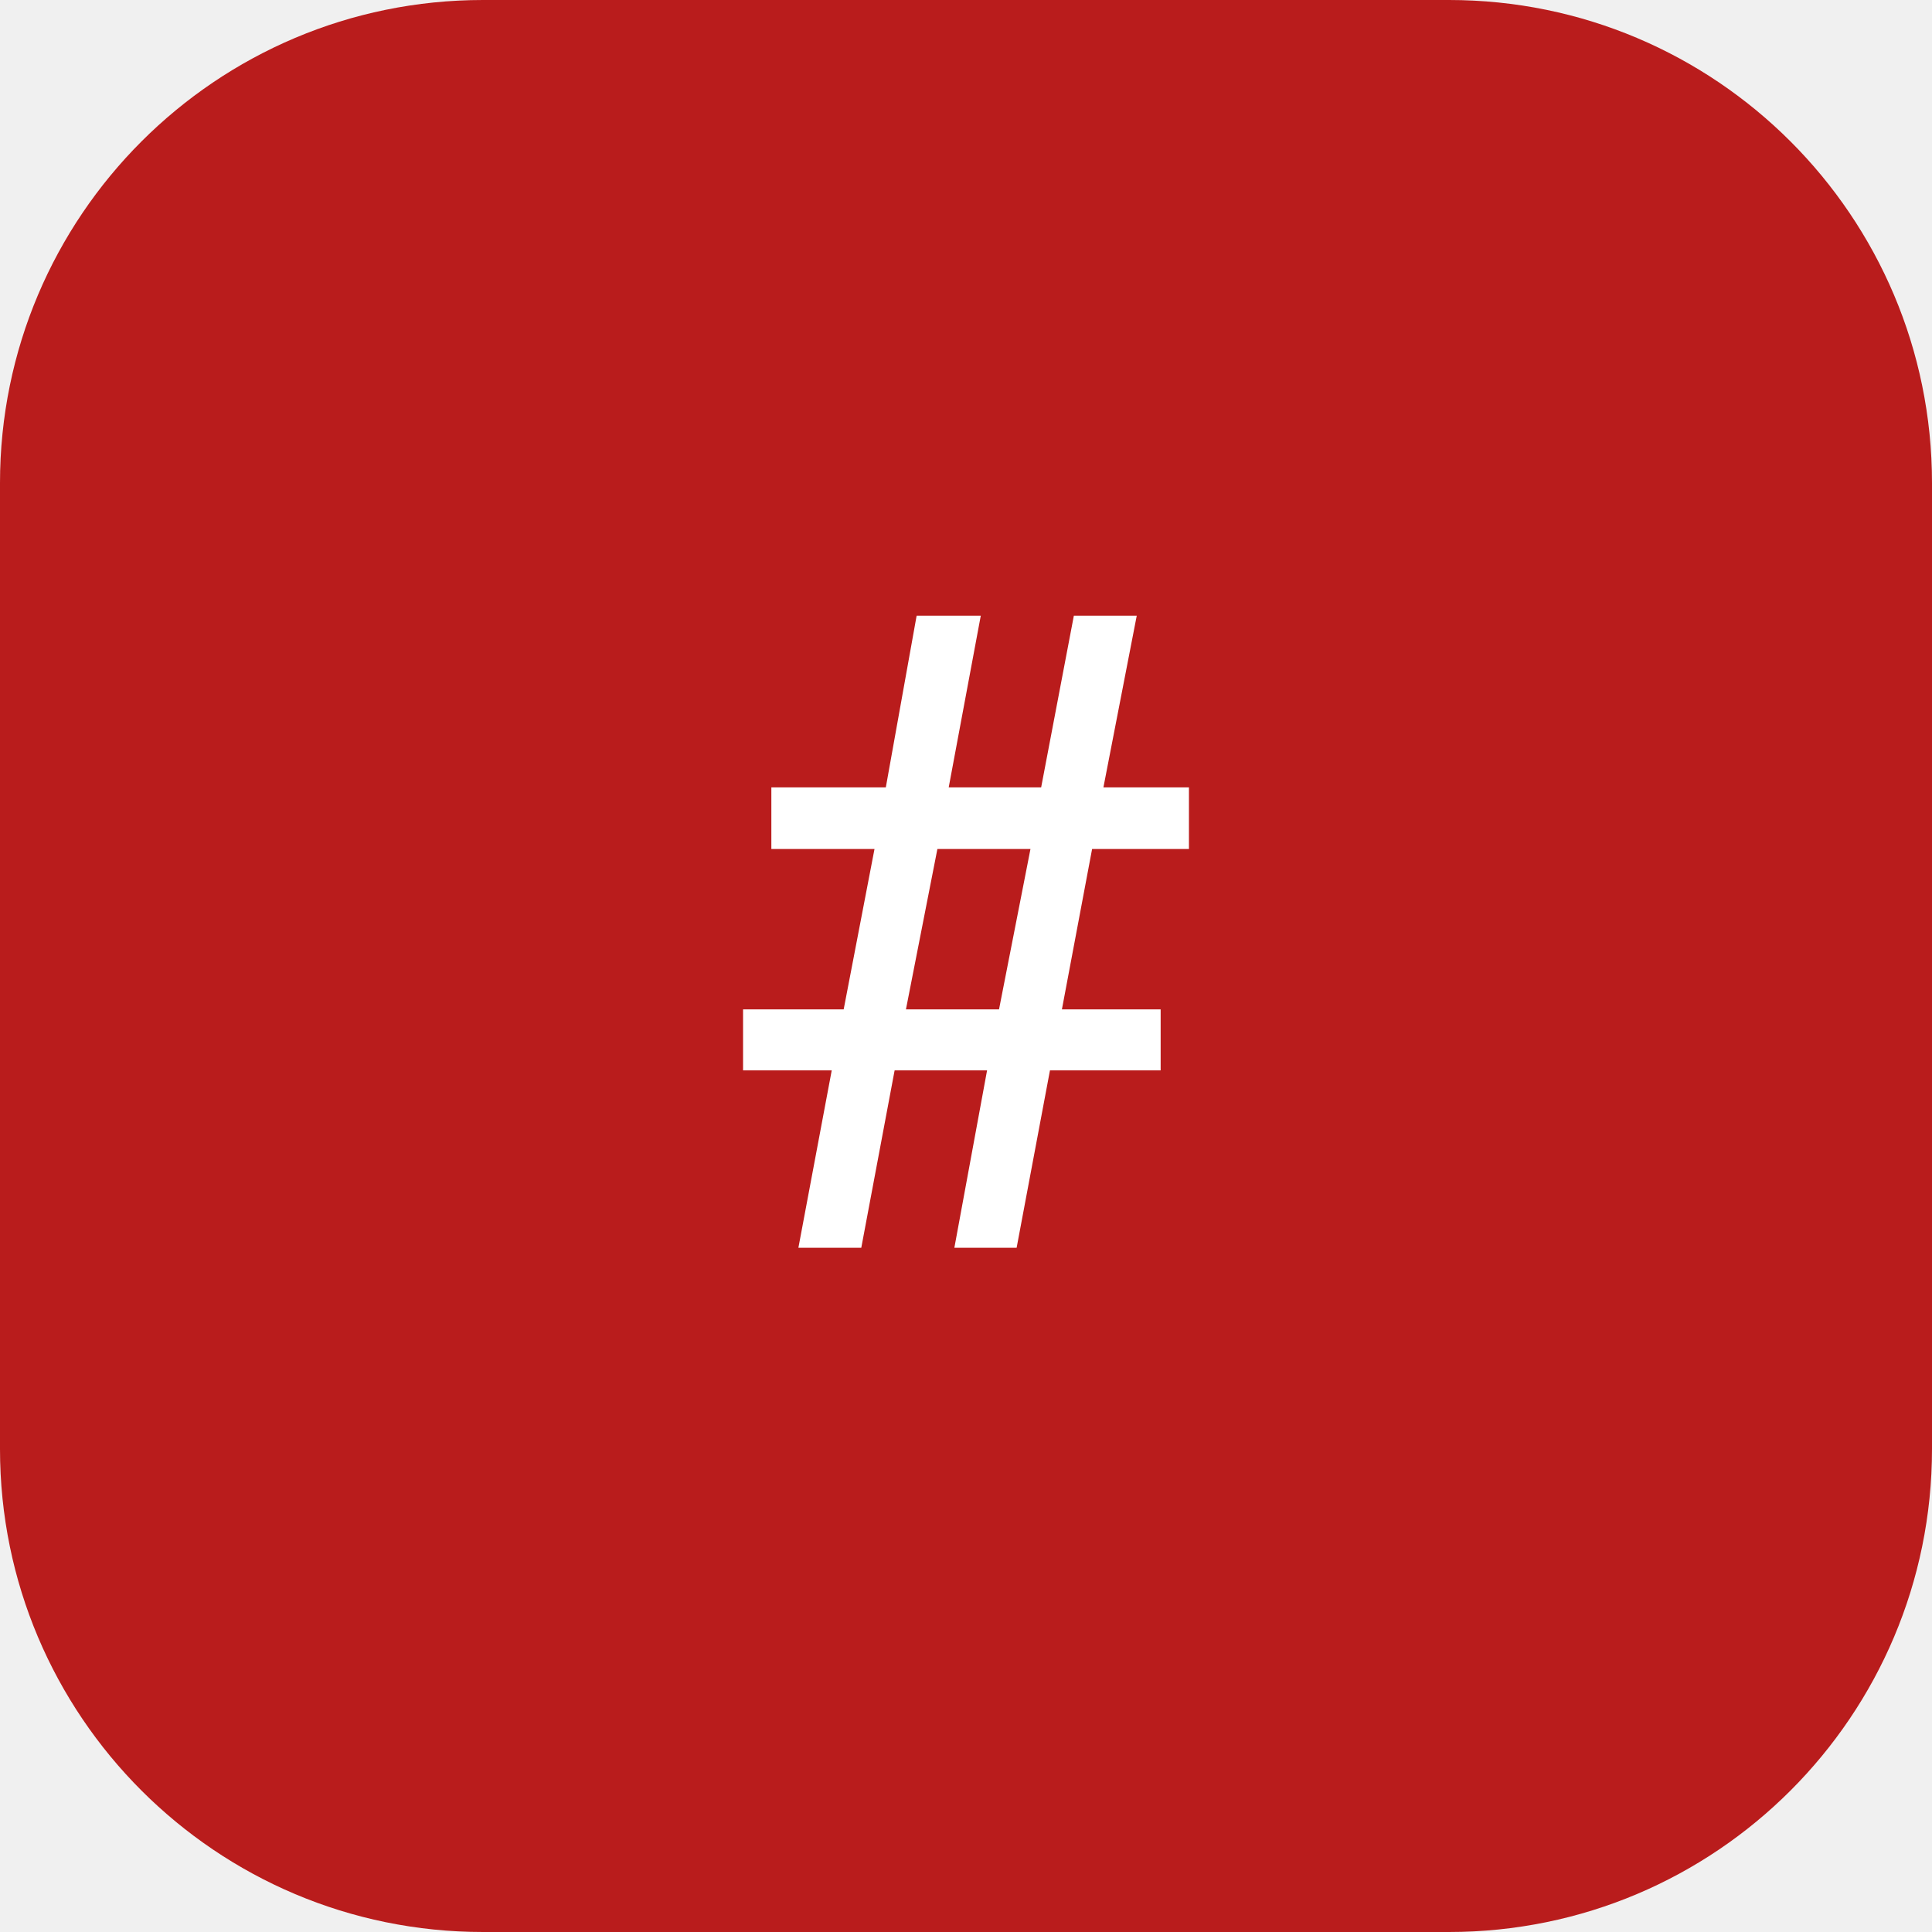
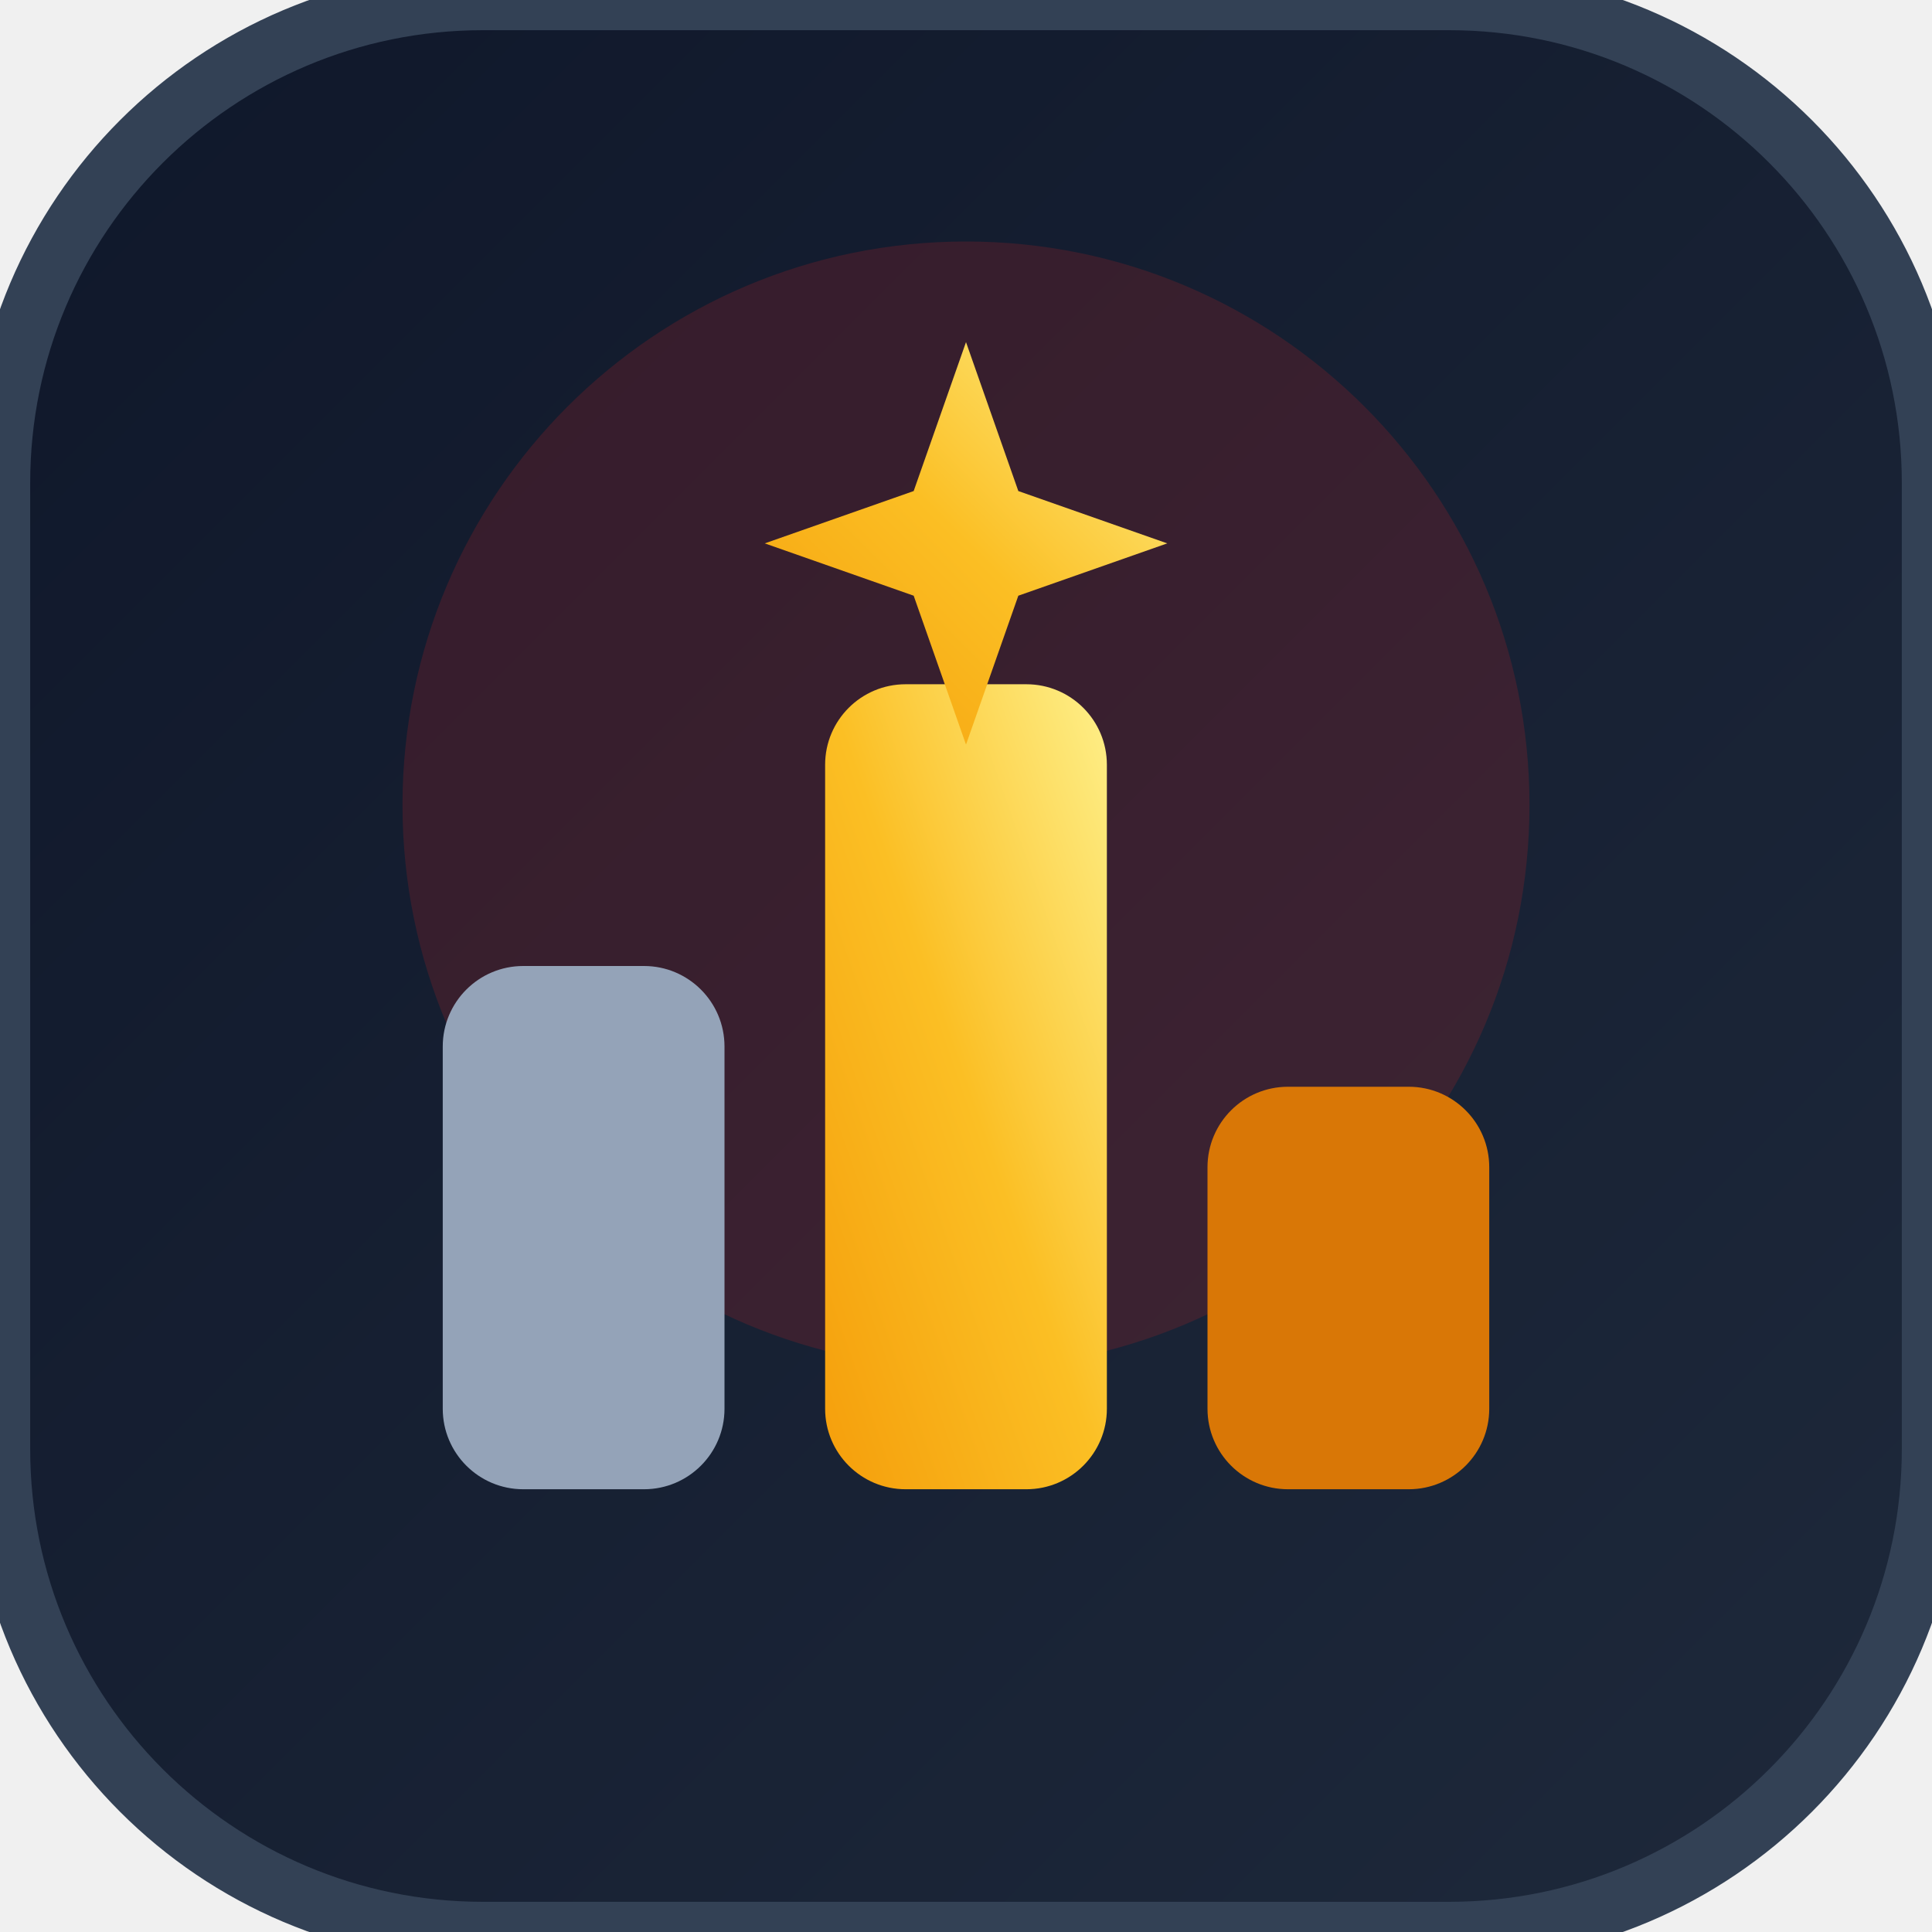
<svg xmlns="http://www.w3.org/2000/svg" viewBox="0 0 48 48" fill="none">
-   <rect width="48" height="48" rx="12" fill="#B91C1C" />
-   <text x="24" y="31" text-anchor="middle" font-family="Georgia, serif" font-size="22" font-weight="700" fill="#fff">#</text>
+   <defs>
+     <linearGradient id="cr-bg" x1="0%" y1="0%" x2="100%" y2="100%">
+       <stop offset="0%" stop-color="#0f172a" />
+       <stop offset="100%" stop-color="#1e293b" />
+     </linearGradient>
+     <linearGradient id="cr-gold" x1="0%" y1="100%" x2="100%" y2="0%">
+       <stop offset="0%" stop-color="#f59e0b" />
+       <stop offset="50%" stop-color="#fbbf24" />
+       <stop offset="100%" stop-color="#fef08a" />
+     </linearGradient>
+     <linearGradient id="cr-crimson" x1="0%" y1="0%" x2="100%" y2="100%">
+       <stop offset="0%" stop-color="#ef4444" />
+       <stop offset="100%" stop-color="#b91c1c" />
+     </linearGradient>
+   </defs>
+   <rect width="48" height="48" rx="12" fill="url(#cr-bg)" stroke="#334155" stroke-width="1.5" />
+   <circle cx="24" cy="20" r="14" fill="#dc2626" fill-opacity="0.18" />
+   <rect x="11" y="24" width="7" height="13" rx="2" fill="#94a3b8" />
+   <rect x="20.5" y="17" width="7" height="20" rx="2" fill="url(#cr-gold)" />
+   <rect x="30" y="27" width="7" height="10" rx="2" fill="#d97706" />
+   <path d="M24 8.5L25.3 12.2L29 13.5L25.3 14.8L24 18.5L22.7 14.8L19 13.5L22.7 12.2Z" fill="url(#cr-gold)" />
</svg>
